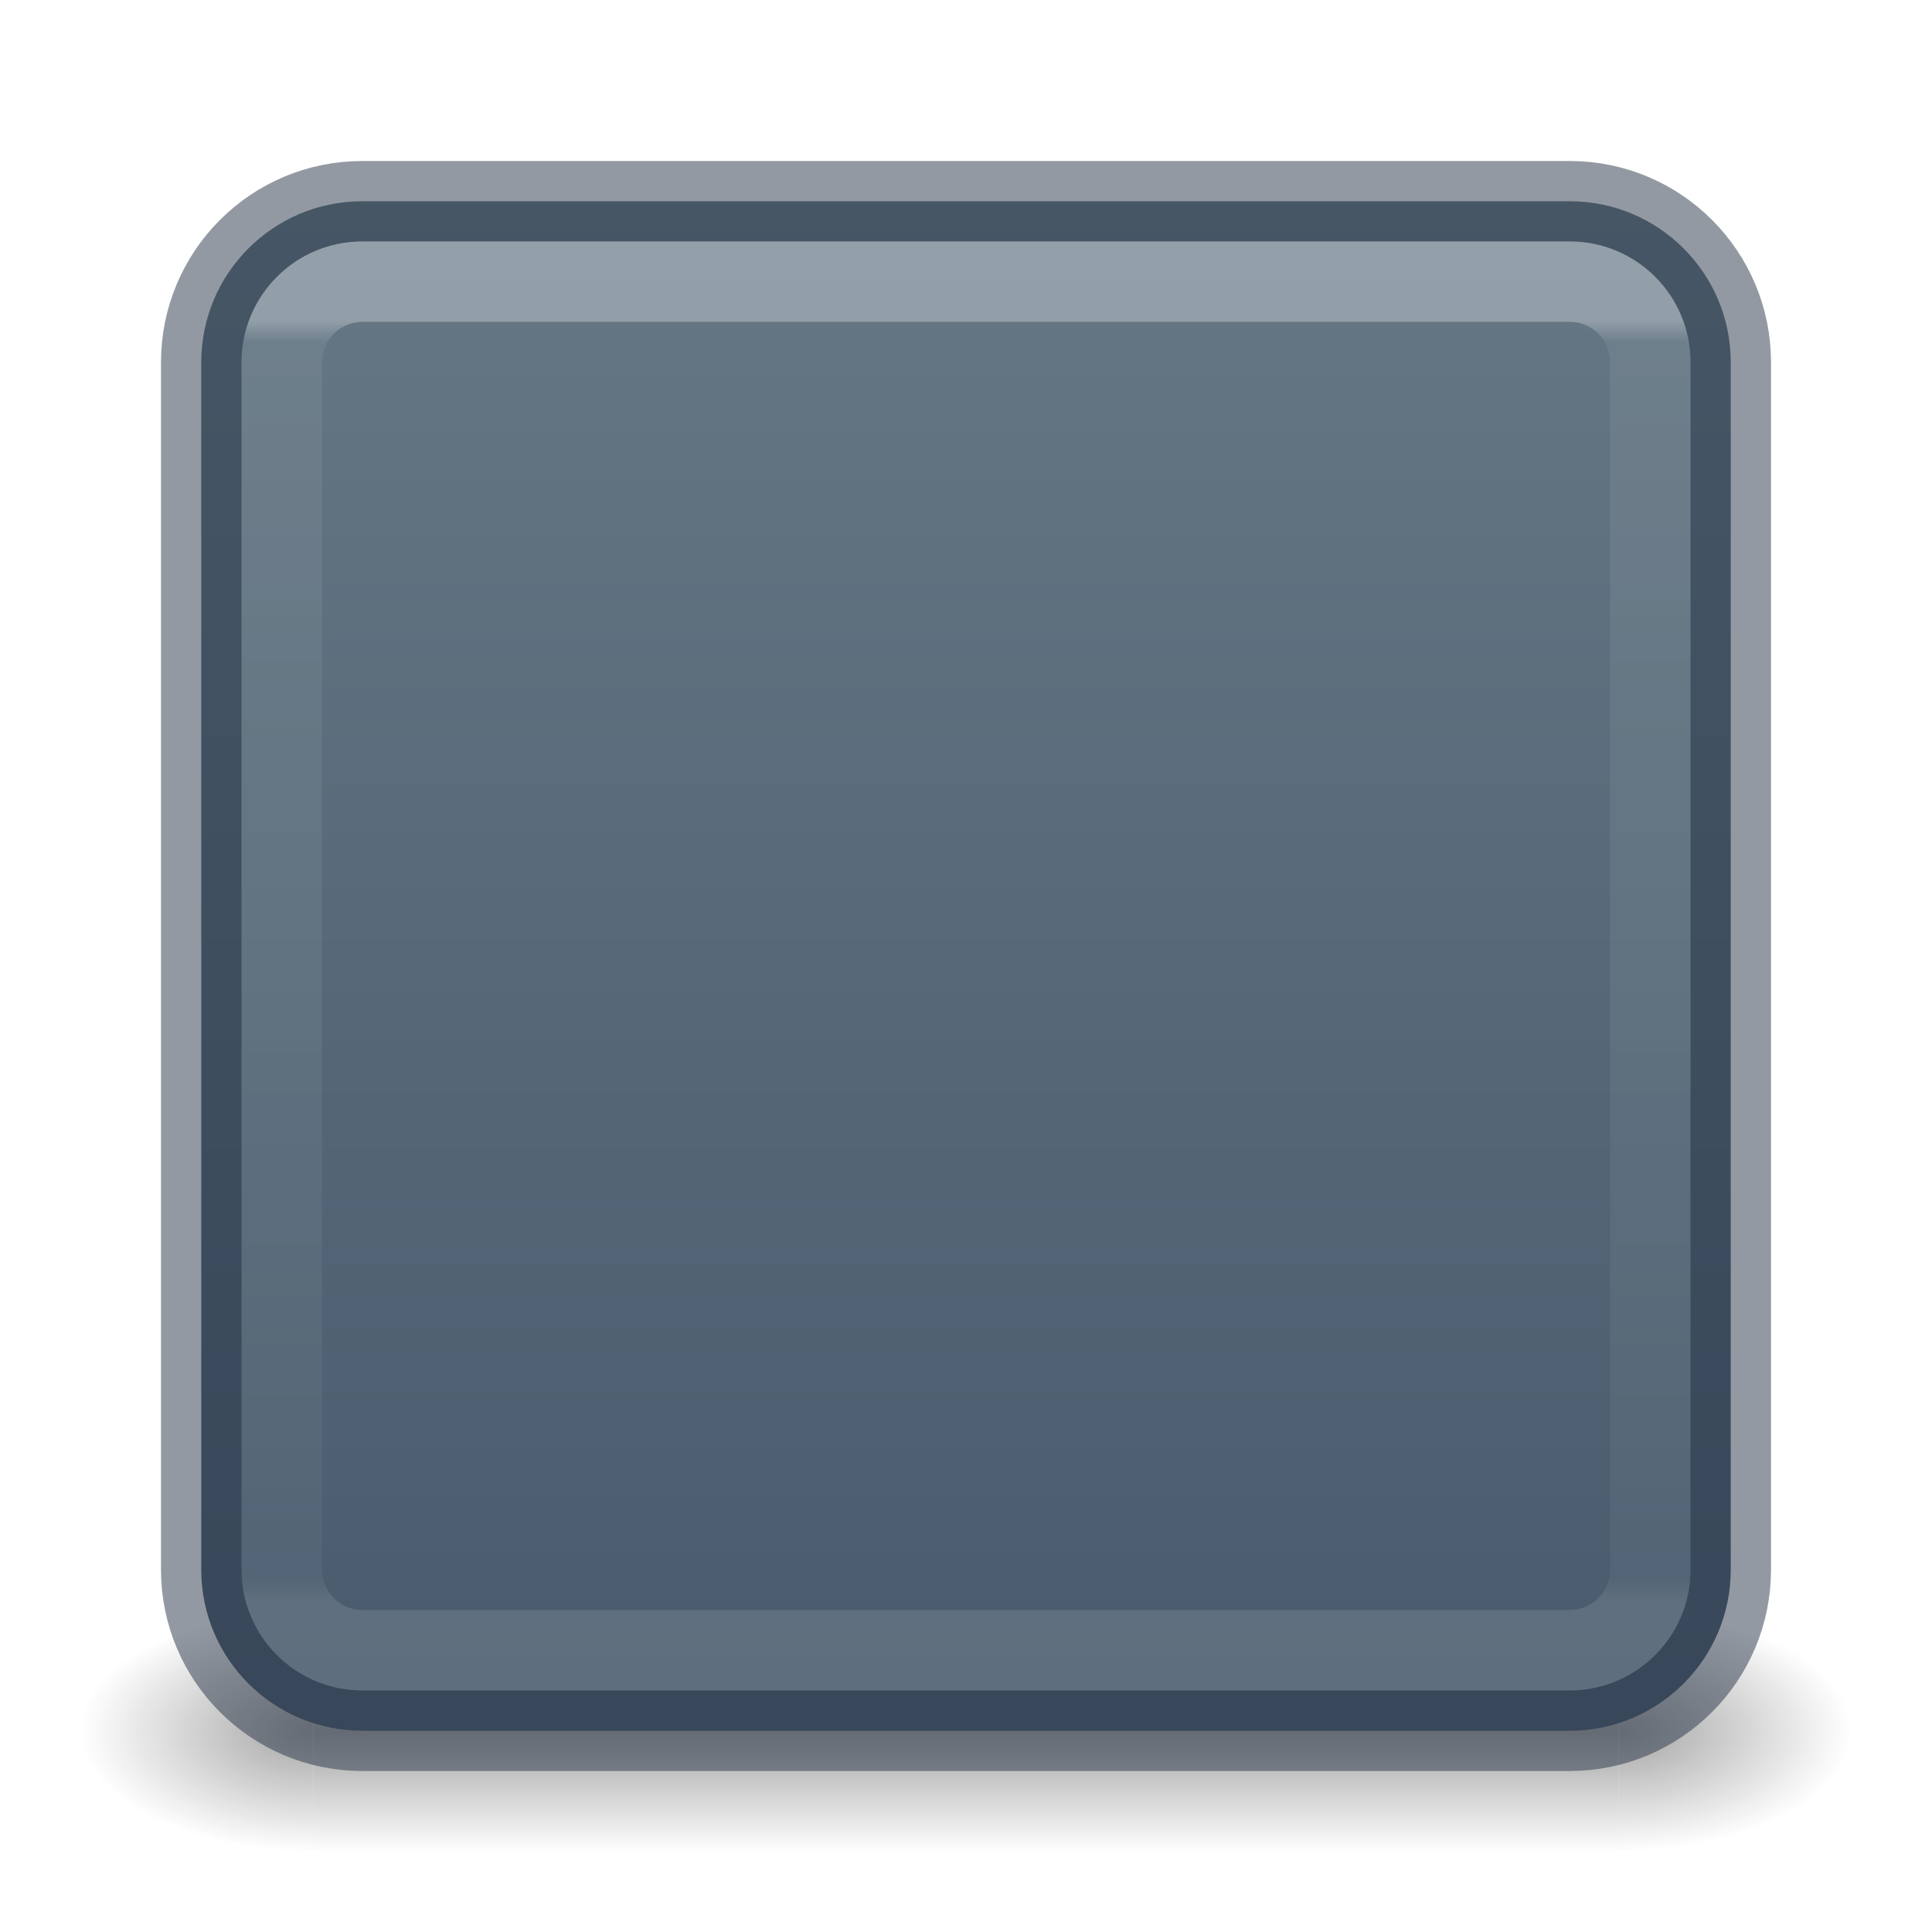
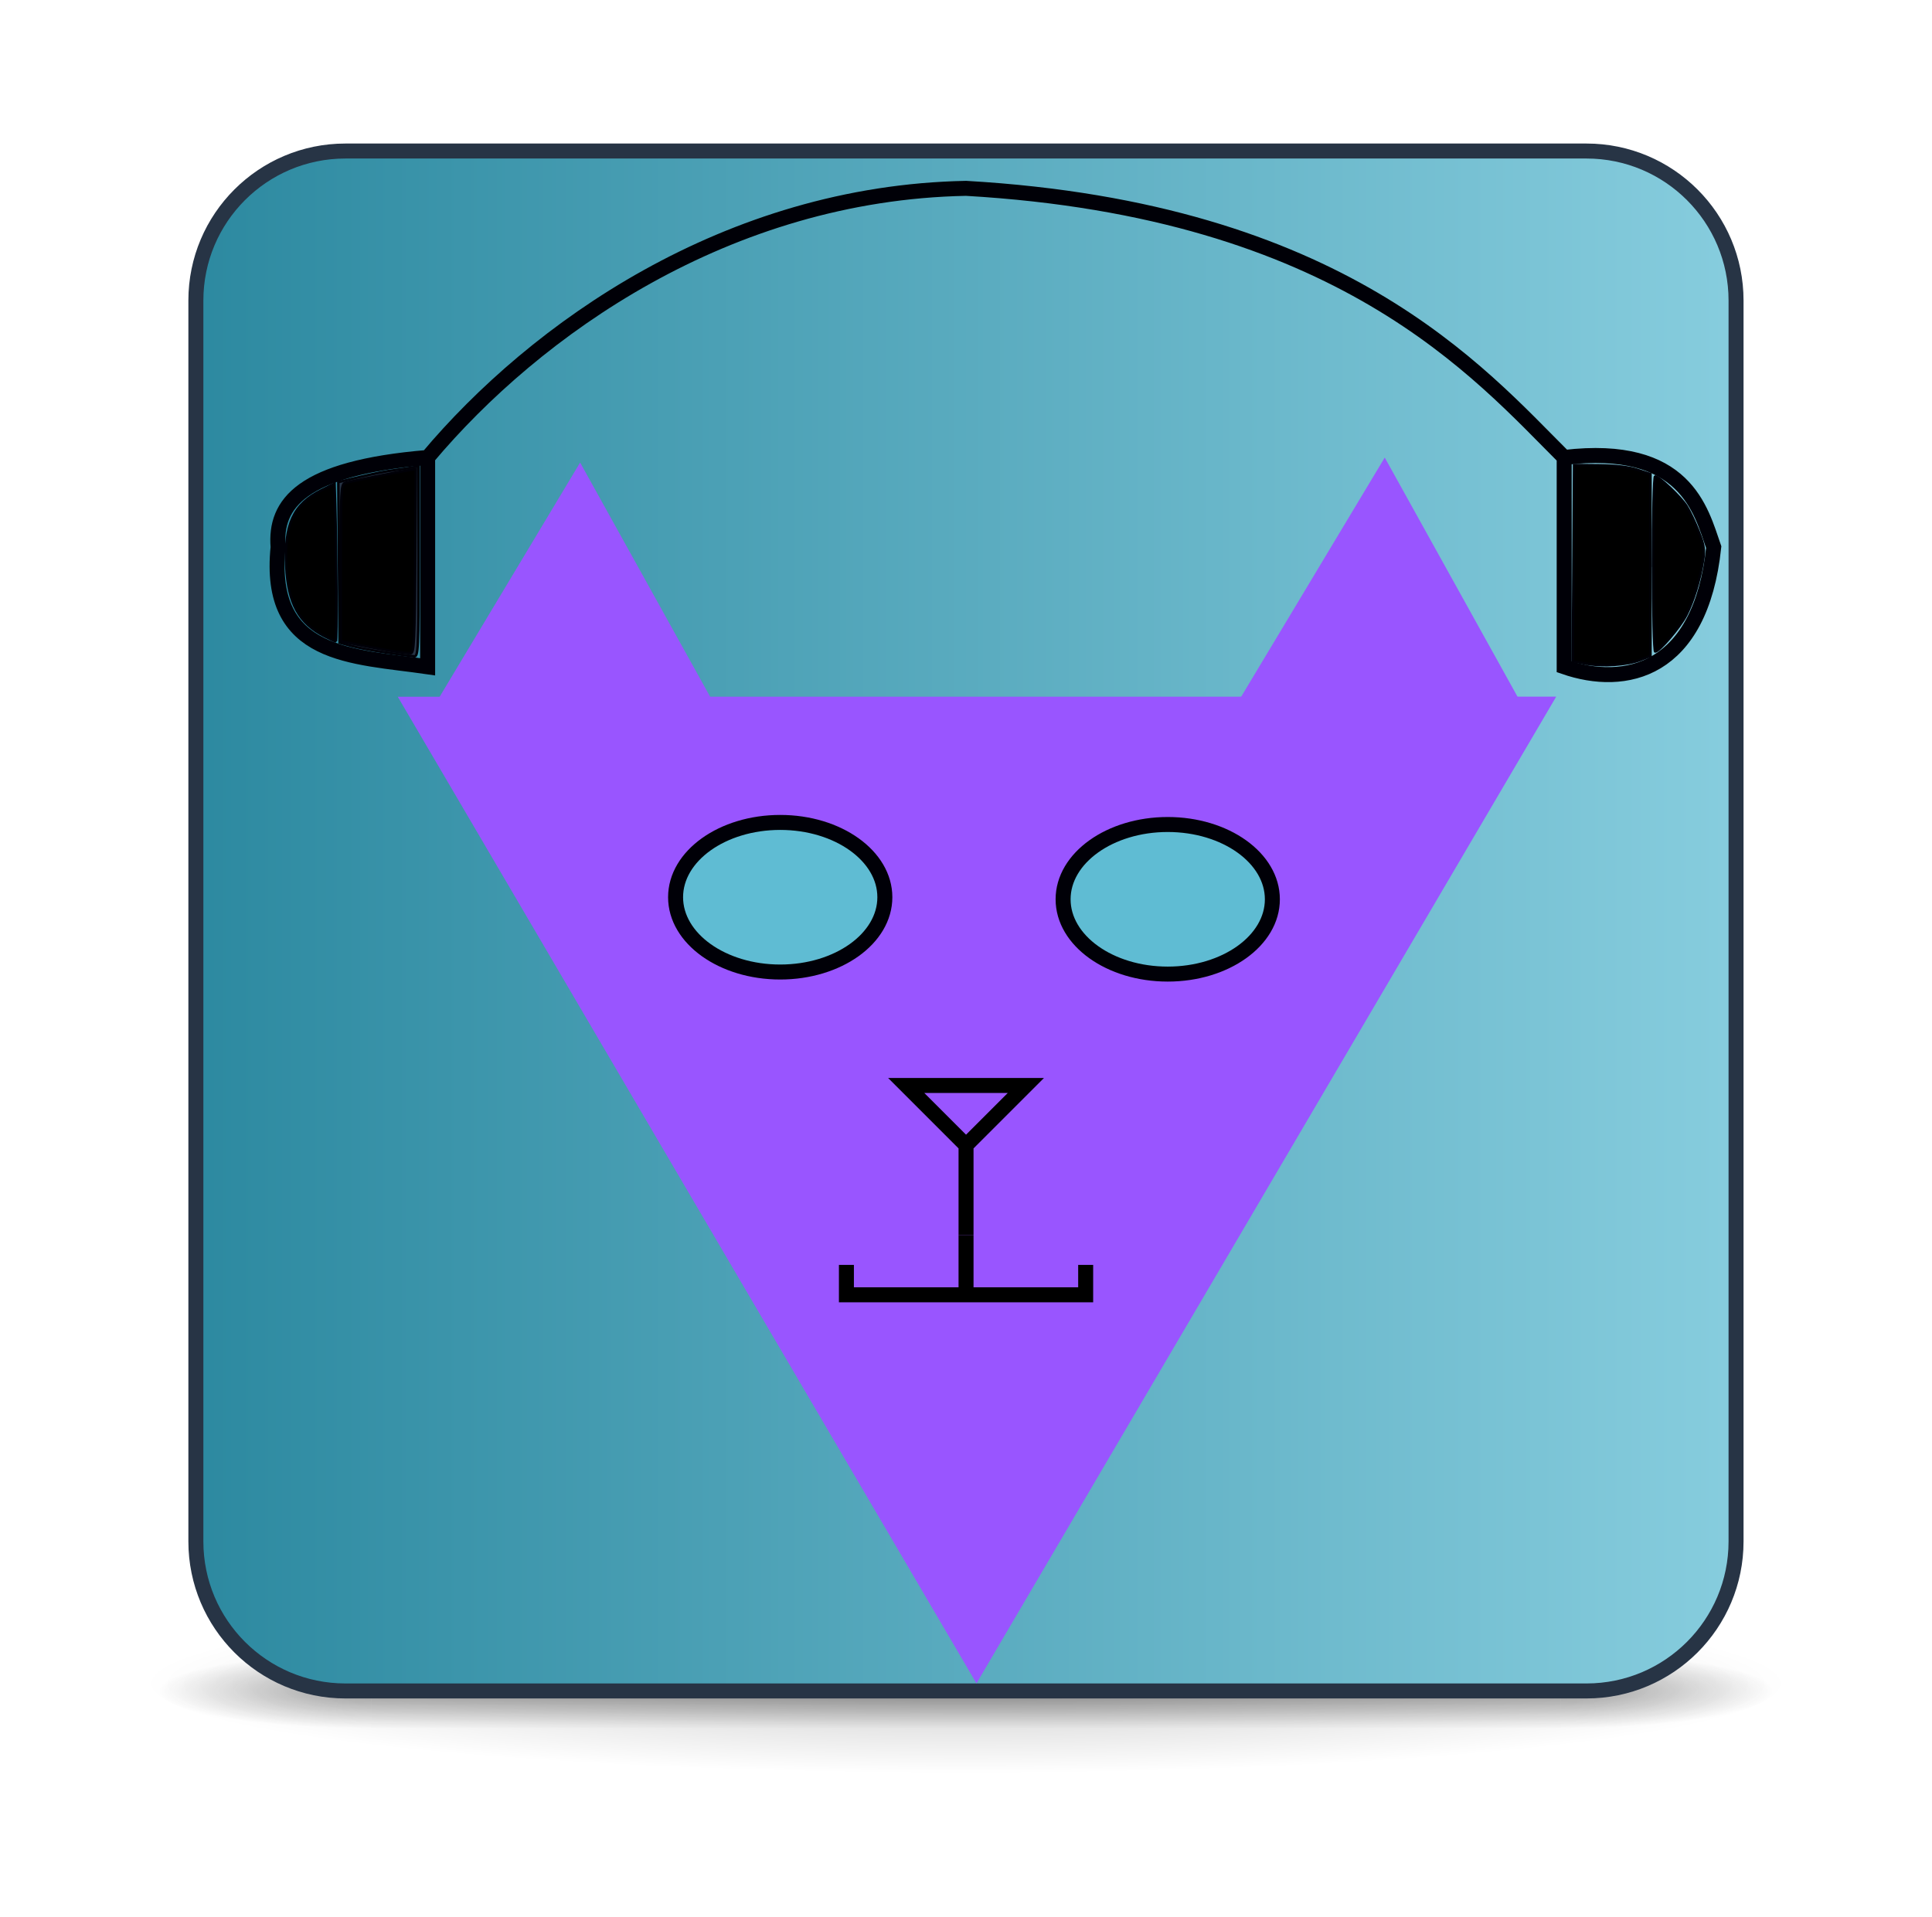
- <svg xmlns="http://www.w3.org/2000/svg" xmlns:xlink="http://www.w3.org/1999/xlink" id="svg4157" height="24" width="24" version="1.1">
-   <defs id="defs4159">
-     <linearGradient id="linearGradient881">
-       <stop offset="0" style="stop-color:#667885;stop-opacity:1" id="stop873" />
-       <stop offset="1" style="stop-color:#485a6c;stop-opacity:1" id="stop879" />
+ <svg xmlns="http://www.w3.org/2000/svg" xmlns:xlink="http://www.w3.org/1999/xlink" id="svg4379" height="24.038" width="24.225" version="1.1">
+   <defs id="defs4381">
+     <linearGradient id="linearGradient2616">
+       <stop style="stop-color:#2c89a0;stop-opacity:1" offset="0" id="stop2612" />
+       <stop style="stop-color:#87cdde;stop-opacity:1" offset="1" id="stop2614" />
    </linearGradient>
-     <linearGradient gradientTransform="matrix(0.4594595,0,0,0.4594595,0.9742203,0.9717328)" gradientUnits="userSpaceOnUse" xlink:href="#linearGradient4095" id="linearGradient3233" y2="41.229" x2="24" y1="6.549" x1="24" />
-     <linearGradient id="linearGradient4095">
-       <stop offset="0" style="stop-color:#ffffff;stop-opacity:1" id="stop4097" />
-       <stop offset="0.017" style="stop-color:#ffffff;stop-opacity:0.235" id="stop4100" />
-       <stop offset="0.98" style="stop-color:#ffffff;stop-opacity:0.157" id="stop4102" />
-       <stop offset="1" style="stop-color:#ffffff;stop-opacity:0.392" id="stop4104" />
+     <linearGradient id="linearGradient1218">
+       <stop style="stop-color:#87cdde;stop-opacity:1;" offset="0" id="stop1214" />
+       <stop style="stop-color:#87cdde;stop-opacity:0;" offset="1" id="stop1216" />
    </linearGradient>
-     <radialGradient gradientTransform="matrix(2.003784,0,0,1.4,27.98813,-17.4)" gradientUnits="userSpaceOnUse" xlink:href="#linearGradient3688-166-749-9" id="radialGradient3082-6" fy="43.5" fx="4.993" r="2.5" cy="43.5" cx="4.993" />
-     <linearGradient id="linearGradient3688-166-749-9">
-       <stop offset="0" style="stop-color:#181818;stop-opacity:1" id="stop2883-2" />
-       <stop offset="1" style="stop-color:#181818;stop-opacity:0" id="stop2885-2" />
+     <linearGradient gradientTransform="matrix(0.5118243,0,0,0.5118243,-0.1712835,-0.733779)" gradientUnits="userSpaceOnUse" xlink:href="#linearGradient3924-776" id="linearGradient3159" y2="43" x2="24" y1="5" x1="24" />
+     <linearGradient id="linearGradient3924-776">
+       <stop offset="0" style="stop-color:#ffffff;stop-opacity:1" id="stop3124" />
+       <stop offset="0.063" style="stop-color:#ffffff;stop-opacity:0.235" id="stop3126" />
+       <stop offset="0.951" style="stop-color:#ffffff;stop-opacity:0.157" id="stop3128" />
+       <stop offset="1" style="stop-color:#ffffff;stop-opacity:0.392" id="stop3130" />
    </linearGradient>
-     <radialGradient gradientTransform="matrix(2.003784,0,0,1.4,-20.01187,-104.4)" gradientUnits="userSpaceOnUse" xlink:href="#linearGradient3688-464-309-7-6" id="radialGradient3084-4" fy="43.5" fx="4.993" r="2.5" cy="43.5" cx="4.993" />
-     <linearGradient id="linearGradient3688-464-309-7-6">
-       <stop offset="0" style="stop-color:#181818;stop-opacity:1" id="stop2889-75" />
-       <stop offset="1" style="stop-color:#181818;stop-opacity:0" id="stop2891-4-9" />
+     <radialGradient gradientTransform="matrix(2.003784,0,0,1.4,27.98813,-17.4)" gradientUnits="userSpaceOnUse" xlink:href="#linearGradient3688-166-749-5" id="radialGradient2455-1" fy="43.5" fx="4.993" r="2.5" cy="43.5" cx="4.993" />
+     <linearGradient id="linearGradient3688-166-749-5">
+       <stop offset="0" style="stop-color:#181818;stop-opacity:1" id="stop2883-0" />
+       <stop offset="1" style="stop-color:#181818;stop-opacity:0" id="stop2885-5" />
    </linearGradient>
-     <linearGradient gradientUnits="userSpaceOnUse" xlink:href="#linearGradient3702-501-757-1" id="linearGradient3086-8" y2="39.999" x2="25.058" y1="47.028" x1="25.058" />
-     <linearGradient id="linearGradient3702-501-757-1">
-       <stop offset="0" style="stop-color:#181818;stop-opacity:0" id="stop2895-2" />
-       <stop offset="0.5" style="stop-color:#181818;stop-opacity:1" id="stop2897-89" />
-       <stop offset="1" style="stop-color:#181818;stop-opacity:0" id="stop2899-36" />
+     <radialGradient gradientTransform="matrix(2.003784,0,0,1.4,-20.01187,-104.4)" gradientUnits="userSpaceOnUse" xlink:href="#linearGradient3688-464-309-8" id="radialGradient2457-5" fy="43.5" fx="4.993" r="2.5" cy="43.5" cx="4.993" />
+     <linearGradient id="linearGradient3688-464-309-8">
+       <stop offset="0" style="stop-color:#181818;stop-opacity:1" id="stop2889-9" />
+       <stop offset="1" style="stop-color:#181818;stop-opacity:0" id="stop2891-4" />
    </linearGradient>
-     <linearGradient xlink:href="#linearGradient881" id="linearGradient871" x1="11.428" y1="2.526" x2="11.428" y2="21.451" gradientUnits="userSpaceOnUse" />
+     <linearGradient gradientUnits="userSpaceOnUse" xlink:href="#linearGradient3702-501-757-0" id="linearGradient2459-7" y2="39.999" x2="25.058" y1="47.028" x1="25.058" />
+     <linearGradient id="linearGradient3702-501-757-0">
+       <stop offset="0" style="stop-color:#181818;stop-opacity:0" id="stop2895-0" />
+       <stop offset="0.5" style="stop-color:#181818;stop-opacity:1" id="stop2897-2" />
+       <stop offset="1" style="stop-color:#181818;stop-opacity:0" id="stop2899-6" />
+     </linearGradient>
+     <linearGradient id="linearGradient3811">
+       <stop offset="0" style="stop-color:#000000;stop-opacity:1" id="stop3813" />
+       <stop offset="1" style="stop-color:#000000;stop-opacity:0" id="stop3815" />
+     </linearGradient>
+     <radialGradient gradientTransform="matrix(0.2918236,0,0,0.0318353,13.28819,18.13693)" gradientUnits="userSpaceOnUse" xlink:href="#linearGradient3811" id="radialGradient4377" fy="93.468" fx="-4.029" r="35.338" cy="93.468" cx="-4.029" />
+     <linearGradient xlink:href="#linearGradient1218" id="linearGradient1220" x1="12.5" y1="67" x2="115.5" y2="67" gradientUnits="userSpaceOnUse" gradientTransform="matrix(0.1875,0,0,0.1875,0.1125,-1.0125)" />
+     <linearGradient xlink:href="#linearGradient2616" id="linearGradient3452" gradientUnits="userSpaceOnUse" x1="12" y1="67" x2="116" y2="67" gradientTransform="matrix(0.1875,0,0,0.1875,0.1125,-1.0125)" />
  </defs>
-   <g transform="matrix(0.55,0,0,0.3333336,-1.200001,7.33333)" id="g2036-4" style="display:inline">
-     <g transform="matrix(1.052632,0,0,1.285713,-1.263158,-13.42854)" id="g3712-8" style="opacity:0.4">
-       <rect width="5" height="7" x="38" y="40" id="rect2801-6" style="fill:url(#radialGradient3082-6);fill-opacity:1;stroke:none" />
-       <rect width="5" height="7" x="-10" y="-47" transform="scale(-1,-1)" id="rect3696-20" style="fill:url(#radialGradient3084-4);fill-opacity:1;stroke:none" />
-       <rect width="28" height="7" x="10" y="40" id="rect3700-5" style="fill:url(#linearGradient3086-8);fill-opacity:1;stroke:none" />
+   <path d="m 22.425,21.113 a 10.312,1.125 0 0 1 -20.625,0 10.312,1.125 0 1 1 20.625,0 z" id="path3041" style="color:#000000;display:inline;overflow:visible;visibility:visible;opacity:0.2;fill:url(#radialGradient4377);fill-opacity:1;fill-rule:nonzero;stroke:none;stroke-width:0.188;marker:none;enable-background:accumulate" />
+   <g transform="matrix(0.5062498,0,0,0.1041668,-0.0375008,16.77916)" id="g2036" style="display:inline">
+     <g transform="matrix(1.052632,0,0,1.285713,-1.263158,-13.42854)" id="g3712" style="opacity:0.4">
+       <rect width="5" height="7" x="38" y="40" id="rect2801" style="fill:url(#radialGradient2455-1);fill-opacity:1;stroke:none" />
+       <rect width="5" height="7" x="-10" y="-47" transform="scale(-1)" id="rect3696" style="fill:url(#radialGradient2457-5);fill-opacity:1;stroke:none" />
+       <rect width="28" height="7" x="10" y="40" id="rect3700" style="fill:url(#linearGradient2459-7);fill-opacity:1;stroke:none" />
    </g>
  </g>
-   <rect width="19" height="19" rx="2" ry="2" x="2.5" y="2.5" id="rect5505-21-8" style="color:#000000;display:inline;overflow:visible;visibility:visible;fill:url(#linearGradient871);fill-opacity:1;fill-rule:nonzero;stroke:none;stroke-width:1;marker:none;enable-background:accumulate" />
-   <rect width="19" height="19" rx="2" ry="2" x="2.5" y="2.5" id="rect5505-21-8-1" style="color:#000000;display:inline;overflow:visible;visibility:visible;opacity:0.5;fill:none;stroke:#273445;stroke-width:1;stroke-linecap:round;stroke-linejoin:round;stroke-miterlimit:4;stroke-dasharray:none;stroke-dashoffset:0;stroke-opacity:1;marker:none;enable-background:accumulate" />
-   <rect width="17" height="17" x="3.501" y="3.499" id="rect6741-9" style="opacity:0.3;fill:none;stroke:url(#linearGradient3233);stroke-width:1;stroke-linecap:round;stroke-linejoin:round;stroke-miterlimit:4;stroke-dasharray:none;stroke-dashoffset:0;stroke-opacity:1" rx="1" ry="1" />
+   <rect width="19.312" height="19.312" rx="1.875" ry="1.875" x="2.456" y="1.894" id="rect5505-21-3" style="color:#000000;display:inline;overflow:visible;visibility:visible;fill:url(#linearGradient1220);fill-opacity:1;fill-rule:nonzero;stroke:none;stroke-width:0.188;marker:none;enable-background:accumulate" />
+   <rect width="18.938" height="18.938" rx="1.688" ry="1.688" x="2.644" y="2.081" id="rect6741-7" style="opacity:0.3;fill:none;stroke:url(#linearGradient3159);stroke-width:0.188;stroke-linecap:round;stroke-linejoin:round;stroke-miterlimit:4;stroke-dasharray:none;stroke-dashoffset:0;stroke-opacity:1" />
+   <rect width="19.312" height="19.312" rx="1.875" ry="1.875" x="2.456" y="1.894" id="rect5505-21-6" style="color:#000000;display:inline;overflow:visible;visibility:visible;opacity:1;fill:url(#linearGradient3452);fill-opacity:1;fill-rule:nonzero;stroke:#273445;stroke-width:0.188;stroke-linecap:round;stroke-linejoin:round;stroke-miterlimit:4;stroke-dasharray:none;stroke-dashoffset:0;stroke-opacity:1;marker:none;enable-background:accumulate" />
+   <path style="opacity:1;fill:#9955ff;fill-rule:nonzero" id="path4278" d="M 114,40 63.249,125.301 14.751,38.699 Z" transform="matrix(0.1463306,-0.00189686,0.0018428,0.1439455,2.757621,3.194974)" />
+   <path style="opacity:1;fill:#9955ff;fill-rule:nonzero" id="path4400" d="M 9.112,9.112 5.326,9.049 7.274,5.801 Z" />
+   <path style="opacity:1;fill:#9955ff;fill-rule:nonzero" id="path4486" d="M 19.201,9.049 15.414,8.985 17.363,5.738 Z" />
+   <path style="fill:none;fill-opacity:1;stroke:#000007;stroke-width:0.188;stroke-linecap:butt;stroke-linejoin:miter;stroke-miterlimit:4;stroke-dasharray:none;stroke-opacity:1" d="m 5.362,5.737 c -1.587,0.132 -1.919,0.581 -1.875,1.125 -0.142,1.389 0.936,1.364 1.875,1.5 v -2.625 C 6.711,4.131 9.114,2.419 12.113,2.362 c 4.71,0.272 6.436,2.315 7.5,3.375 v 2.625 c 0.766,0.266 1.711,0.065 1.875,-1.5 -0.161,-0.463 -0.353,-1.304 -1.875,-1.125" id="path4521" />
+   <path style="opacity:1;fill:#273445;fill-opacity:1;fill-rule:nonzero;stroke:#000007;stroke-width:0.031;stroke-miterlimit:4;stroke-dasharray:none;stroke-opacity:1" d="M 4.838,8.183 C 4.674,8.158 4.476,8.121 4.399,8.099 l -0.141,-0.039 -0.008,-1.007 -0.008,-1.007 0.275,-0.066 c 0.151,-0.036 0.346,-0.075 0.432,-0.085 0.086,-0.011 0.189,-0.026 0.228,-0.034 l 0.071,-0.015 v 1.194 c 0,1.117 -0.004,1.194 -0.055,1.191 -0.03,-0.002 -0.189,-0.023 -0.353,-0.048 z" id="path16138" />
+   <path style="opacity:1;fill:#000000;fill-opacity:1;fill-rule:nonzero;stroke:#000007;stroke-width:0.031;stroke-miterlimit:4;stroke-dasharray:none;stroke-opacity:1" d="M 4.069,7.979 C 3.746,7.812 3.612,7.566 3.589,7.1 3.563,6.575 3.68,6.323 4.03,6.148 l 0.165,-0.082 0.008,0.26 c 0.017,0.597 0.023,1.72 0.008,1.719 -0.009,-7.5e-4 -0.072,-0.031 -0.141,-0.066 z" id="path16177" />
+   <path style="opacity:1;fill:#000000;fill-opacity:1;fill-rule:nonzero;stroke:#000007;stroke-width:0.031;stroke-miterlimit:4;stroke-dasharray:none;stroke-opacity:1" d="M 4.87,8.157 C 4.74,8.135 4.553,8.1 4.453,8.079 L 4.273,8.042 v -0.985 c 0,-0.911 0.004,-0.986 0.055,-1.001 0.061,-0.018 0.625,-0.131 0.785,-0.158 l 0.102,-0.017 -0.008,1.153 c -0.007,0.997 -0.015,1.154 -0.055,1.158 -0.026,0.003 -0.153,-0.013 -0.283,-0.035 z" id="path16253" />
+   <path style="opacity:1;fill:#000000;fill-opacity:1;fill-rule:nonzero;stroke:#000007;stroke-width:0.031;stroke-miterlimit:4;stroke-dasharray:none;stroke-opacity:1" d="m 19.886,8.324 -0.165,-0.032 0.008,-1.23 0.008,-1.23 0.316,0.003 c 0.207,0.002 0.372,0.022 0.479,0.057 l 0.163,0.054 v 1.14 1.14 l -0.124,0.049 c -0.163,0.065 -0.479,0.087 -0.685,0.047 z" id="path16292" />
+   <path style="opacity:1;fill:#000000;fill-opacity:1;fill-rule:nonzero;stroke:#000007;stroke-width:0.031;stroke-miterlimit:4;stroke-dasharray:none;stroke-opacity:1" d="m 20.726,7.073 c 0,-0.604 0.012,-1.099 0.027,-1.099 0.049,0 0.323,0.26 0.395,0.374 0.039,0.062 0.107,0.204 0.151,0.317 0.07,0.177 0.077,0.227 0.054,0.371 -0.039,0.241 -0.118,0.498 -0.208,0.675 -0.077,0.153 -0.339,0.46 -0.391,0.46 -0.015,0 -0.027,-0.495 -0.027,-1.099 z" id="path16331" />
+   <ellipse style="opacity:1;fill:#5fbcd3;fill-opacity:1;fill-rule:nonzero;stroke:#000007;stroke-width:0.188;stroke-miterlimit:4;stroke-dasharray:none;stroke-opacity:1" id="path16433" cx="9.783" cy="11.252" rx="1.312" ry="0.938" />
+   <ellipse style="opacity:1;fill:#5fbcd3;fill-opacity:1;fill-rule:nonzero;stroke:#000007;stroke-width:0.188;stroke-miterlimit:4;stroke-dasharray:none;stroke-opacity:1" id="ellipse16435" cx="14.642" cy="11.278" rx="1.312" ry="0.938" />
+   <path style="fill:none;stroke:#000000;stroke-width:0.188px;stroke-linecap:butt;stroke-linejoin:miter;stroke-opacity:1" d="m 10.613,15.863 v 0.375 h 1.5 v -0.75 0.75 h 1.5 v -0.375" id="path16553" />
+   <path style="fill:none;stroke:#000000;stroke-width:0.188px;stroke-linecap:butt;stroke-linejoin:miter;stroke-opacity:1" d="m 12.113,15.488 v -1.125 l -0.75,-0.75 h 1.5 l -0.75,0.75" id="path16668" />
</svg>
